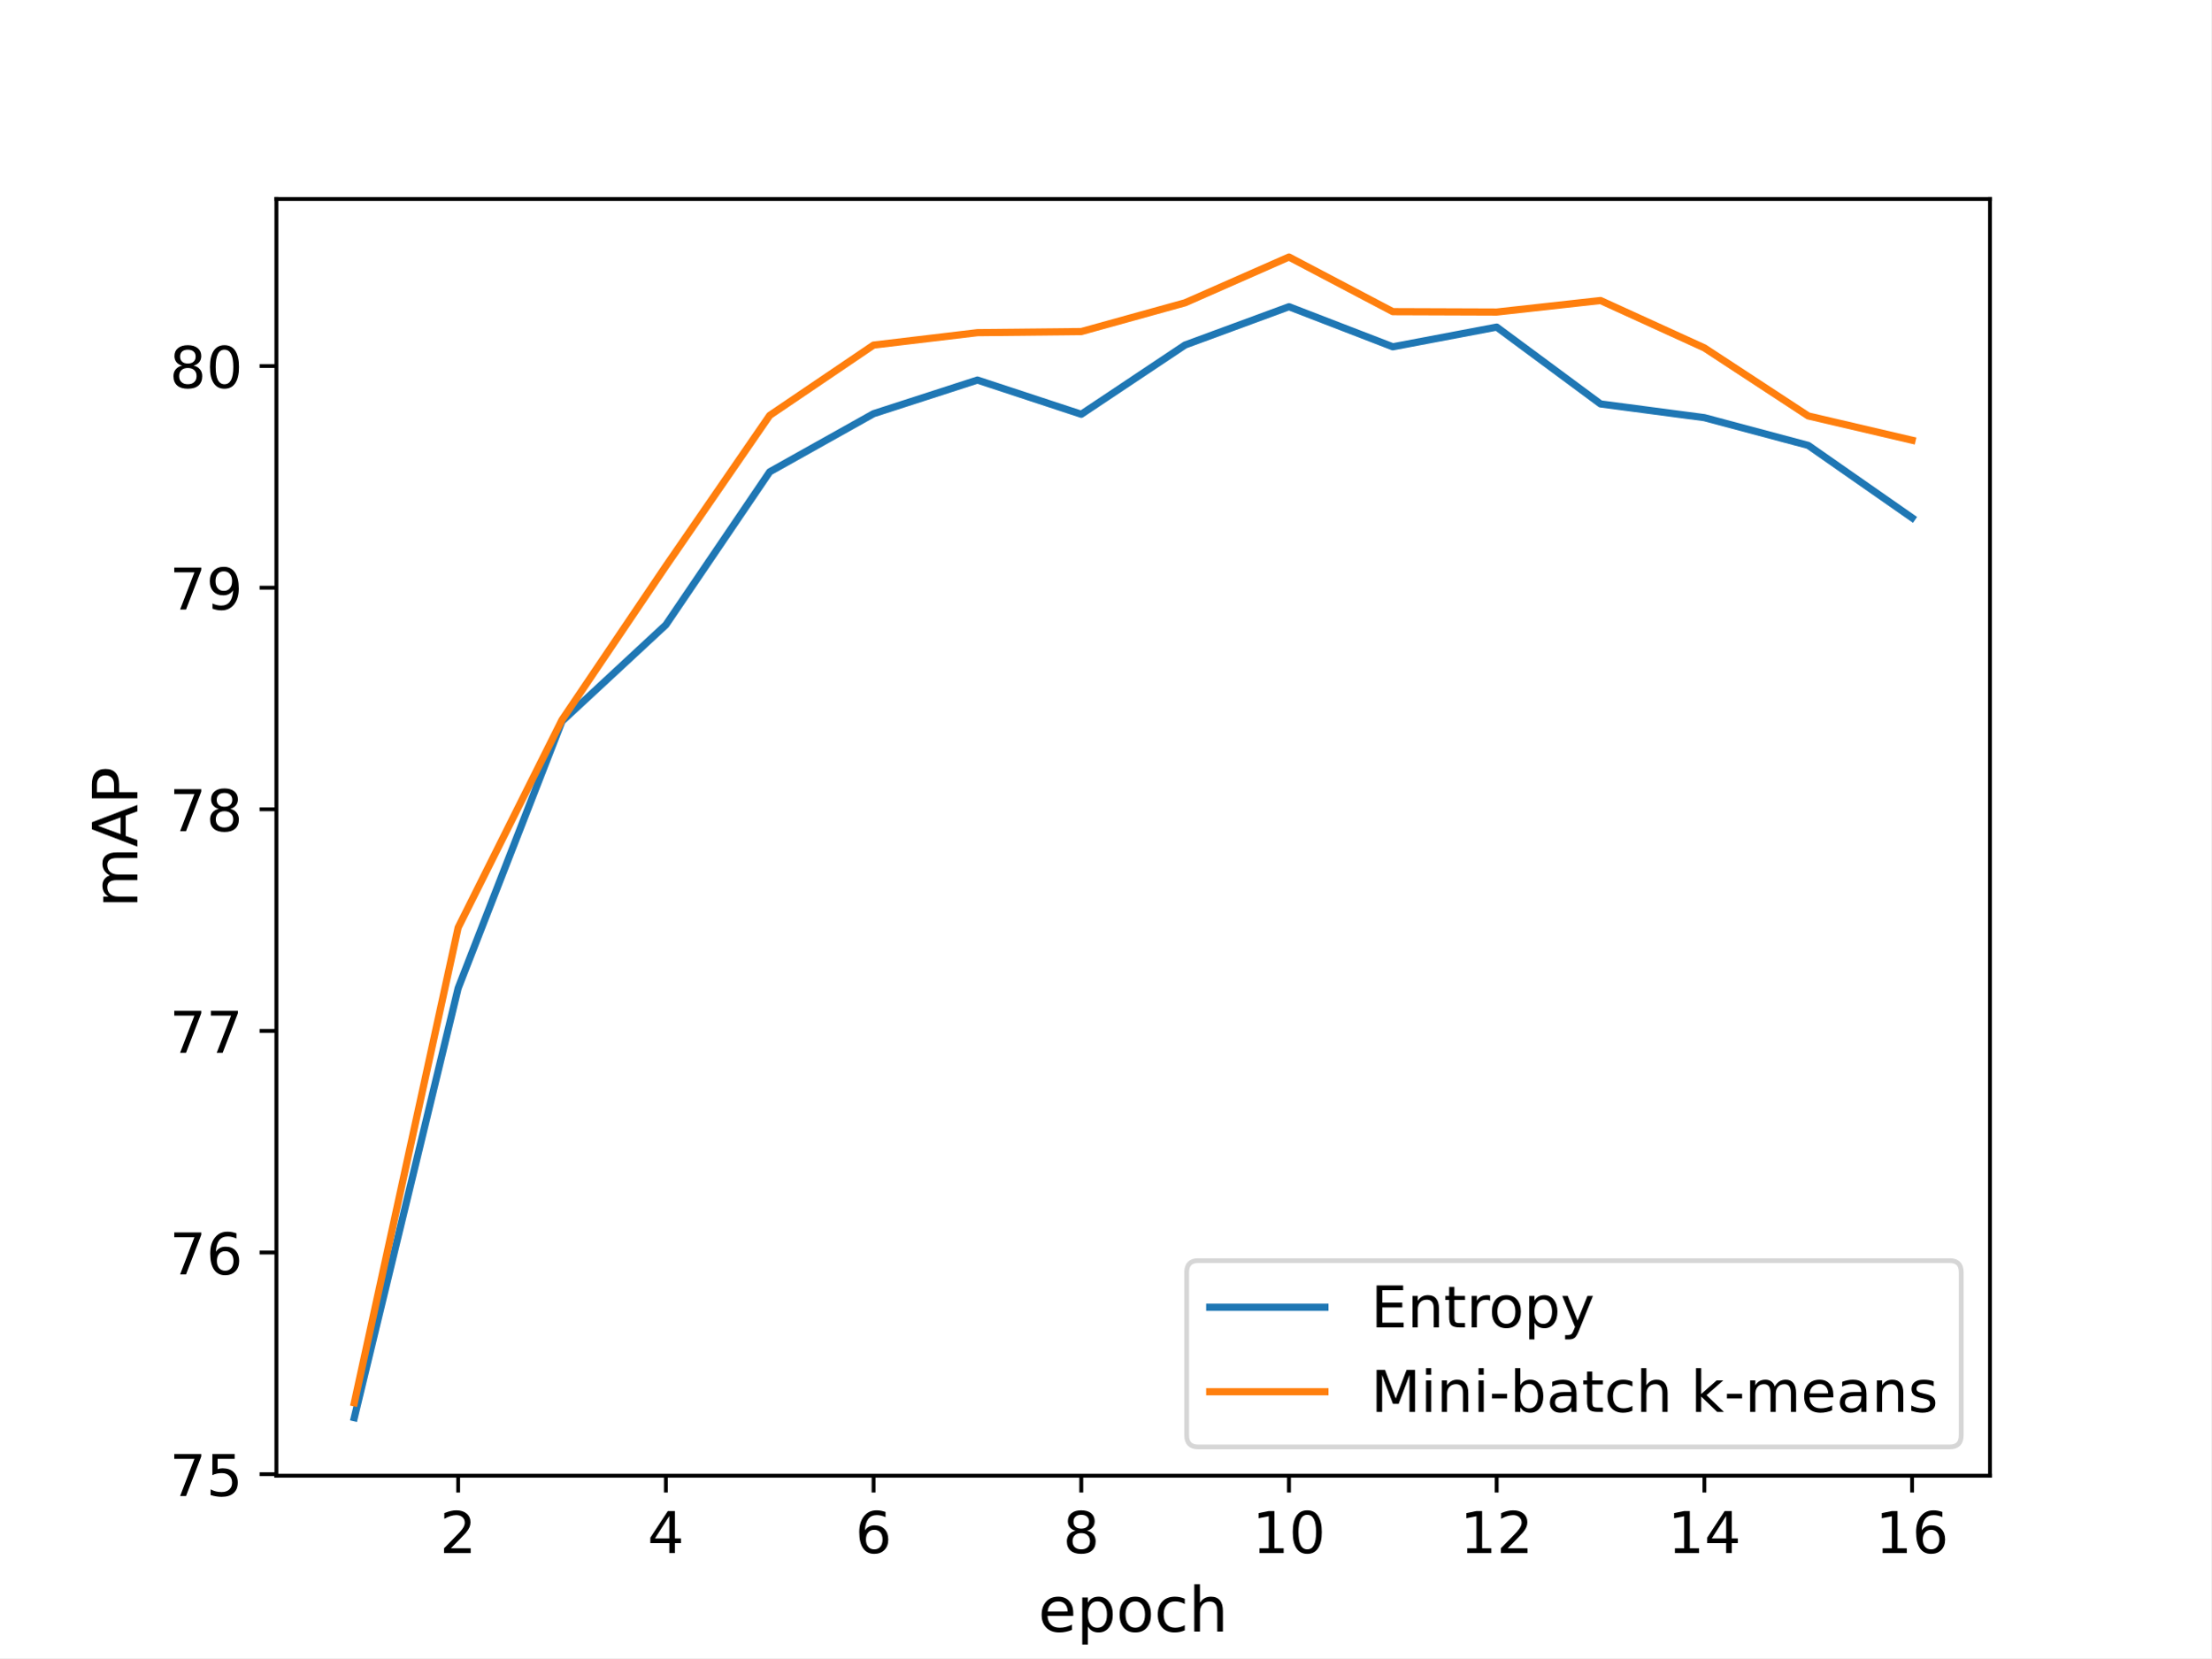
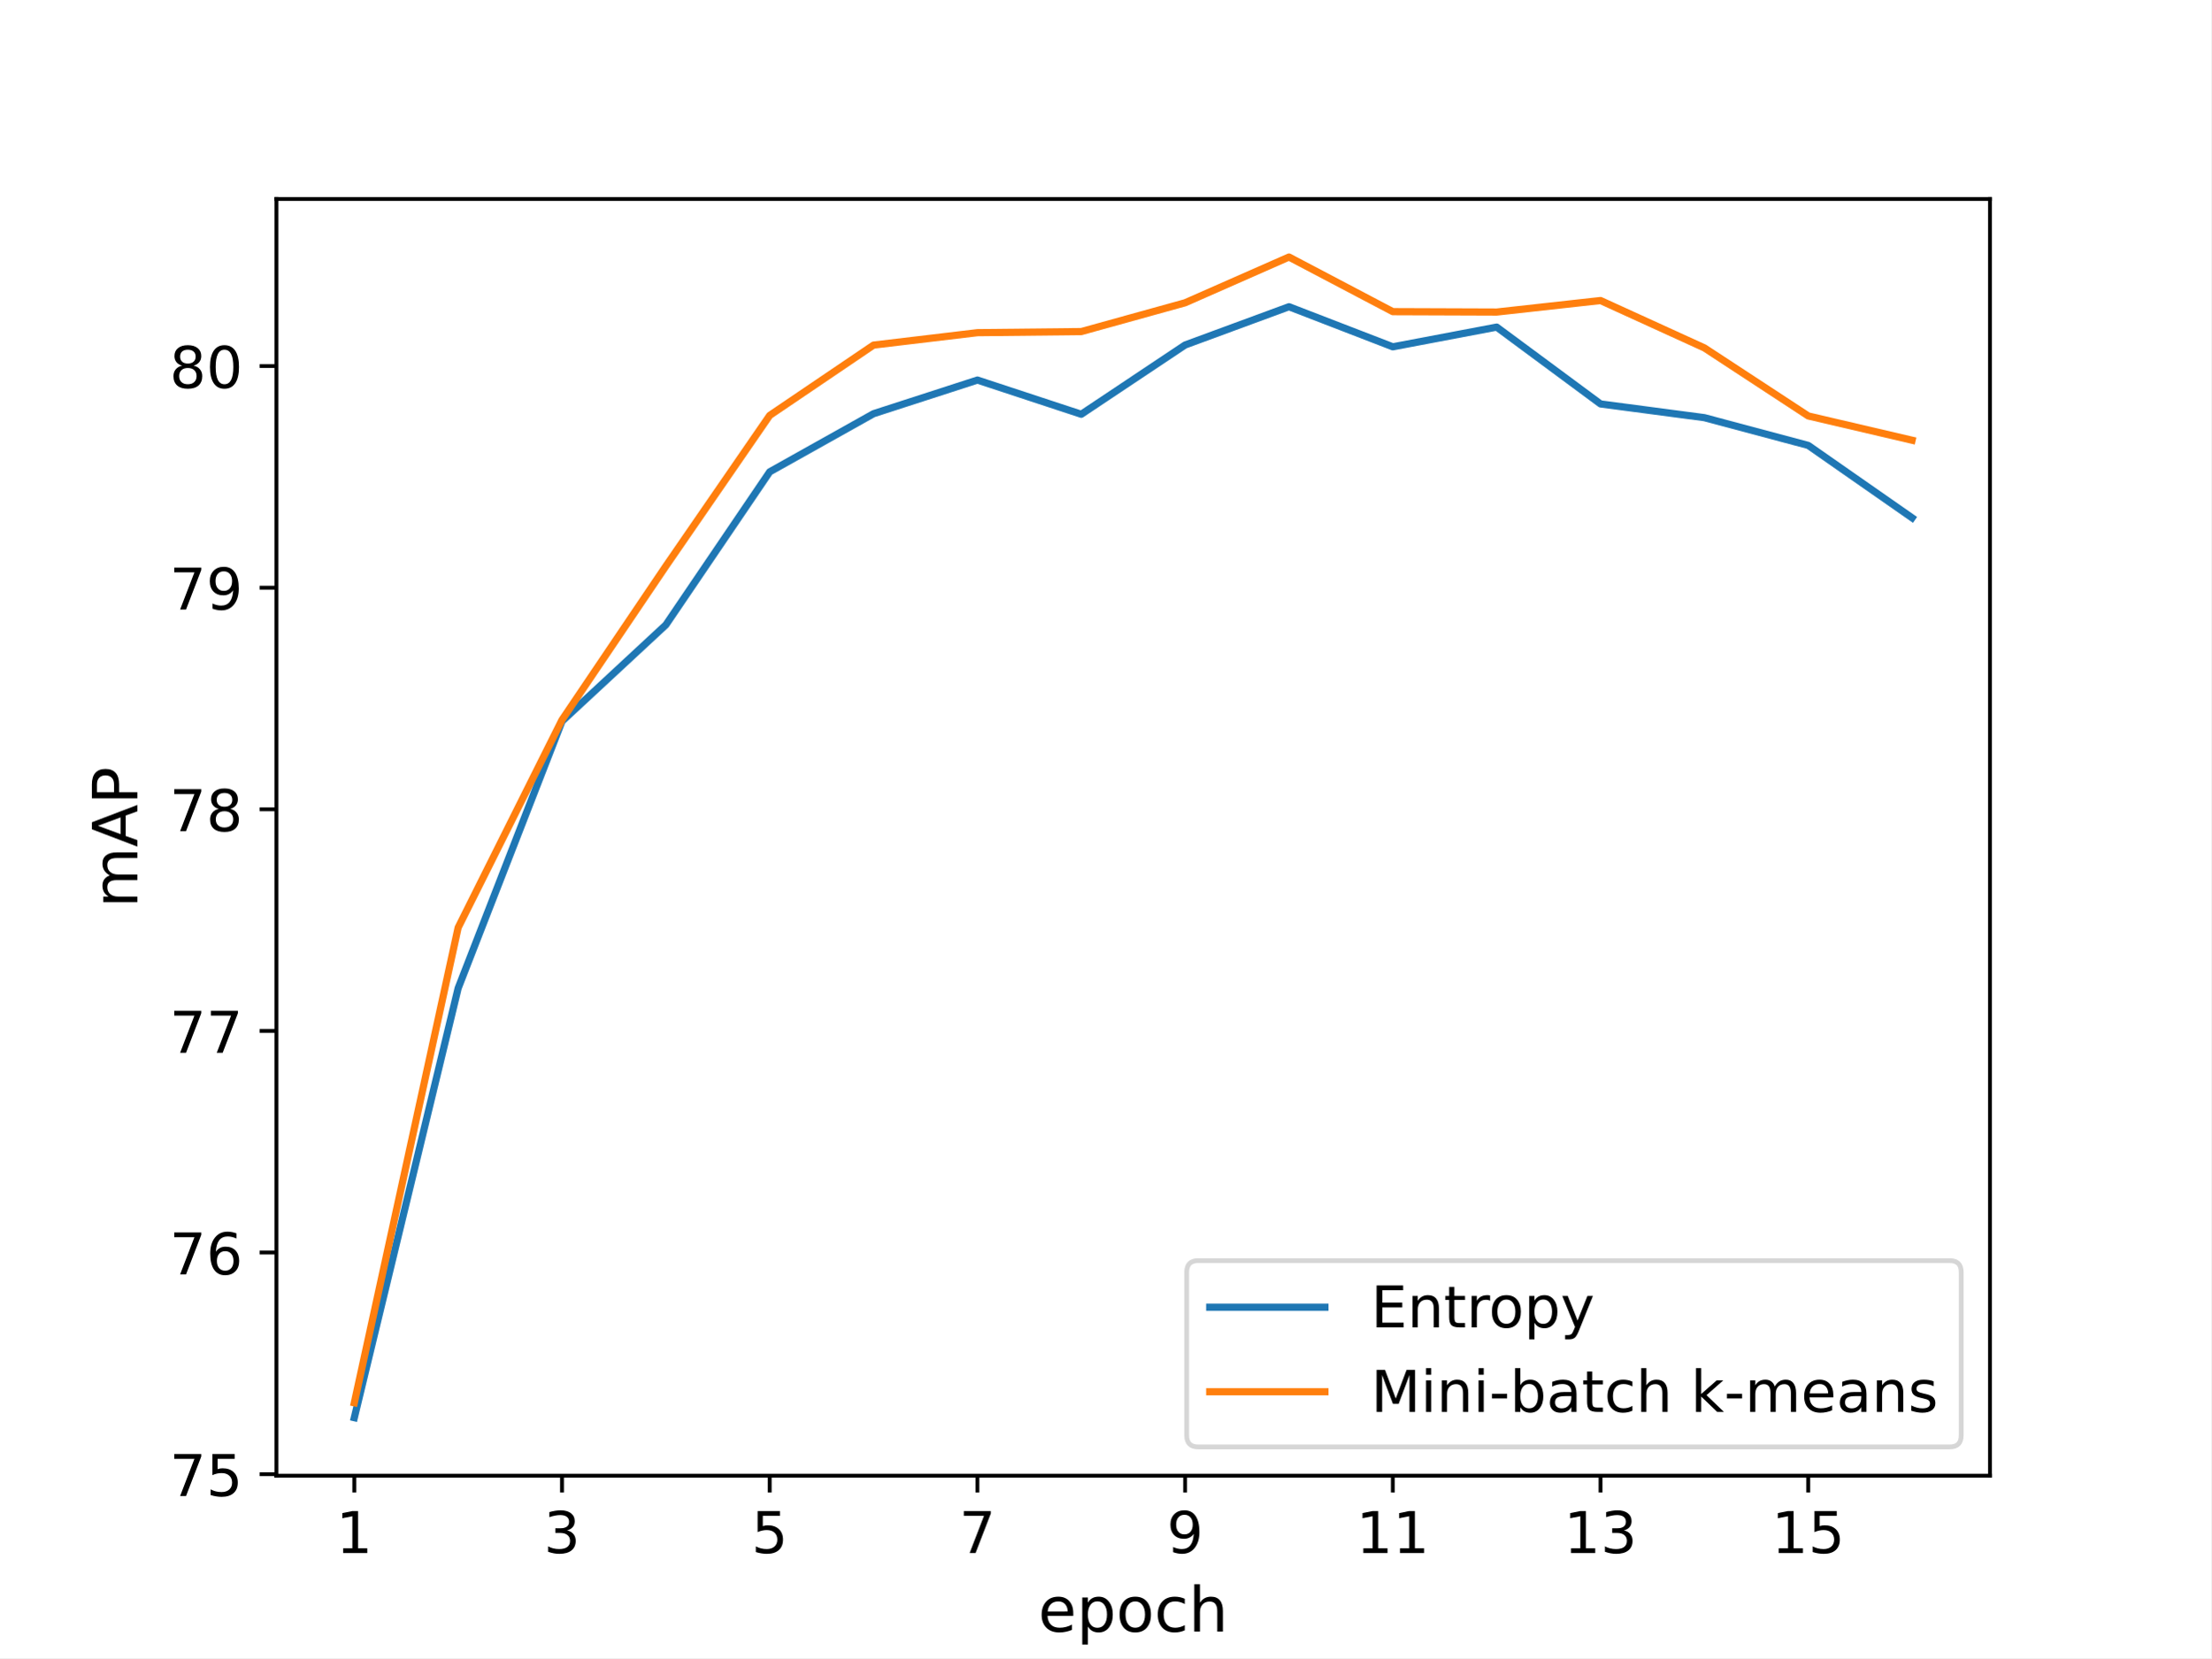
<svg xmlns="http://www.w3.org/2000/svg" xmlns:xlink="http://www.w3.org/1999/xlink" width="460.8pt" height="345.6pt" viewBox="0 0 460.8 345.6" version="1.1">
  <defs>
    <style type="text/css">*{stroke-linejoin: round; stroke-linecap: butt}</style>
  </defs>
  <g id="figure_1">
    <g id="patch_1">
      <path d="M 0 345.6  L 460.8 345.6  L 460.8 0  L 0 0  z " style="fill: #ffffff" />
    </g>
    <g id="axes_1">
      <g id="patch_2">
        <path d="M 57.6 307.584  L 414.72 307.584  L 414.72 41.472  L 57.6 41.472  z " style="fill: #ffffff" />
      </g>
      <g id="matplotlib.axis_1">
        <g id="xtick_1">
          <g id="line2d_1">
            <defs>
-               <path id="m9c2af8d24c" d="M 0 0  L 0 3.5  " style="stroke: #000000; stroke-width: 0.8" />
-             </defs>
-             <g>
-               <use xlink:href="#m9c2af8d24c" x="95.476" y="307.584" style="stroke: #000000; stroke-width: 0.8" />
+               <path id="mae069b64f4" d="M 0 0  L 0 3.5  " style="stroke: #000000; stroke-width: 0.8" />
+             </defs>
+             <g>
+               <use xlink:href="#mae069b64f4" x="73.833" y="307.584" style="stroke: #000000; stroke-width: 0.8" />
            </g>
          </g>
          <g id="text_1">
-             <g transform="translate(91.65886 323.7021) scale(0.12 -0.12)">
-               <defs>
-                 <path id="DejaVuSans-32" d="M 1228 531  L 3431 531  L 3431 0  L 469 0  L 469 531  Q 828 903 1448 1529  Q 2069 2156 2228 2338  Q 2531 2678 2651 2914  Q 2772 3150 2772 3378  Q 2772 3750 2511 3984  Q 2250 4219 1831 4219  Q 1534 4219 1204 4116  Q 875 4013 500 3803  L 500 4441  Q 881 4594 1212 4672  Q 1544 4750 1819 4750  Q 2544 4750 2975 4387  Q 3406 4025 3406 3419  Q 3406 3131 3298 2873  Q 3191 2616 2906 2266  Q 2828 2175 2409 1742  Q 1991 1309 1228 531  z " transform="scale(0.015625)" />
-               </defs>
-               <use xlink:href="#DejaVuSans-32" />
+             <g transform="translate(70.01523 323.7021) scale(0.12 -0.12)">
+               <defs>
+                 <path id="DejaVuSans-31" d="M 794 531  L 1825 531  L 1825 4091  L 703 3866  L 703 4441  L 1819 4666  L 2450 4666  L 2450 531  L 3481 531  L 3481 0  L 794 0  L 794 531  z " transform="scale(0.015625)" />
+               </defs>
+               <use xlink:href="#DejaVuSans-31" />
            </g>
          </g>
        </g>
        <g id="xtick_2">
          <g id="line2d_2">
            <g>
-               <use xlink:href="#m9c2af8d24c" x="138.764" y="307.584" style="stroke: #000000; stroke-width: 0.8" />
+               <use xlink:href="#mae069b64f4" x="117.12" y="307.584" style="stroke: #000000; stroke-width: 0.8" />
            </g>
          </g>
          <g id="text_2">
-             <g transform="translate(134.9461 323.7021) scale(0.12 -0.12)">
-               <defs>
-                 <path id="DejaVuSans-34" d="M 2419 4116  L 825 1625  L 2419 1625  L 2419 4116  z M 2253 4666  L 3047 4666  L 3047 1625  L 3713 1625  L 3713 1100  L 3047 1100  L 3047 0  L 2419 0  L 2419 1100  L 313 1100  L 313 1709  L 2253 4666  z " transform="scale(0.015625)" />
-               </defs>
-               <use xlink:href="#DejaVuSans-34" />
+             <g transform="translate(113.3025 323.7021) scale(0.12 -0.12)">
+               <defs>
+                 <path id="DejaVuSans-33" d="M 2597 2516  Q 3050 2419 3304 2112  Q 3559 1806 3559 1356  Q 3559 666 3084 287  Q 2609 -91 1734 -91  Q 1441 -91 1130 -33  Q 819 25 488 141  L 488 750  Q 750 597 1062 519  Q 1375 441 1716 441  Q 2309 441 2620 675  Q 2931 909 2931 1356  Q 2931 1769 2642 2001  Q 2353 2234 1838 2234  L 1294 2234  L 1294 2753  L 1863 2753  Q 2328 2753 2575 2939  Q 2822 3125 2822 3475  Q 2822 3834 2567 4026  Q 2313 4219 1838 4219  Q 1578 4219 1281 4162  Q 984 4106 628 3988  L 628 4550  Q 988 4650 1302 4700  Q 1616 4750 1894 4750  Q 2613 4750 3031 4423  Q 3450 4097 3450 3541  Q 3450 3153 3228 2886  Q 3006 2619 2597 2516  z " transform="scale(0.015625)" />
+               </defs>
+               <use xlink:href="#DejaVuSans-33" />
            </g>
          </g>
        </g>
        <g id="xtick_3">
          <g id="line2d_3">
            <g>
-               <use xlink:href="#m9c2af8d24c" x="182.051" y="307.584" style="stroke: #000000; stroke-width: 0.8" />
+               <use xlink:href="#mae069b64f4" x="160.407" y="307.584" style="stroke: #000000; stroke-width: 0.8" />
            </g>
          </g>
          <g id="text_3">
-             <g transform="translate(178.2334 323.7021) scale(0.12 -0.12)">
-               <defs>
-                 <path id="DejaVuSans-36" d="M 2113 2584  Q 1688 2584 1439 2293  Q 1191 2003 1191 1497  Q 1191 994 1439 701  Q 1688 409 2113 409  Q 2538 409 2786 701  Q 3034 994 3034 1497  Q 3034 2003 2786 2293  Q 2538 2584 2113 2584  z M 3366 4563  L 3366 3988  Q 3128 4100 2886 4159  Q 2644 4219 2406 4219  Q 1781 4219 1451 3797  Q 1122 3375 1075 2522  Q 1259 2794 1537 2939  Q 1816 3084 2150 3084  Q 2853 3084 3261 2657  Q 3669 2231 3669 1497  Q 3669 778 3244 343  Q 2819 -91 2113 -91  Q 1303 -91 875 529  Q 447 1150 447 2328  Q 447 3434 972 4092  Q 1497 4750 2381 4750  Q 2619 4750 2861 4703  Q 3103 4656 3366 4563  z " transform="scale(0.015625)" />
-               </defs>
-               <use xlink:href="#DejaVuSans-36" />
+             <g transform="translate(156.5898 323.7021) scale(0.12 -0.12)">
+               <defs>
+                 <path id="DejaVuSans-35" d="M 691 4666  L 3169 4666  L 3169 4134  L 1269 4134  L 1269 2991  Q 1406 3038 1543 3061  Q 1681 3084 1819 3084  Q 2600 3084 3056 2656  Q 3513 2228 3513 1497  Q 3513 744 3044 326  Q 2575 -91 1722 -91  Q 1428 -91 1123 -41  Q 819 9 494 109  L 494 744  Q 775 591 1075 516  Q 1375 441 1709 441  Q 2250 441 2565 725  Q 2881 1009 2881 1497  Q 2881 1984 2565 2268  Q 2250 2553 1709 2553  Q 1456 2553 1204 2497  Q 953 2441 691 2322  L 691 4666  z " transform="scale(0.015625)" />
+               </defs>
+               <use xlink:href="#DejaVuSans-35" />
            </g>
          </g>
        </g>
        <g id="xtick_4">
          <g id="line2d_4">
            <g>
-               <use xlink:href="#m9c2af8d24c" x="225.338" y="307.584" style="stroke: #000000; stroke-width: 0.8" />
+               <use xlink:href="#mae069b64f4" x="203.695" y="307.584" style="stroke: #000000; stroke-width: 0.8" />
            </g>
          </g>
          <g id="text_4">
-             <g transform="translate(221.5207 323.7021) scale(0.12 -0.12)">
-               <defs>
-                 <path id="DejaVuSans-38" d="M 2034 2216  Q 1584 2216 1326 1975  Q 1069 1734 1069 1313  Q 1069 891 1326 650  Q 1584 409 2034 409  Q 2484 409 2743 651  Q 3003 894 3003 1313  Q 3003 1734 2745 1975  Q 2488 2216 2034 2216  z M 1403 2484  Q 997 2584 770 2862  Q 544 3141 544 3541  Q 544 4100 942 4425  Q 1341 4750 2034 4750  Q 2731 4750 3128 4425  Q 3525 4100 3525 3541  Q 3525 3141 3298 2862  Q 3072 2584 2669 2484  Q 3125 2378 3379 2068  Q 3634 1759 3634 1313  Q 3634 634 3220 271  Q 2806 -91 2034 -91  Q 1263 -91 848 271  Q 434 634 434 1313  Q 434 1759 690 2068  Q 947 2378 1403 2484  z M 1172 3481  Q 1172 3119 1398 2916  Q 1625 2713 2034 2713  Q 2441 2713 2670 2916  Q 2900 3119 2900 3481  Q 2900 3844 2670 4047  Q 2441 4250 2034 4250  Q 1625 4250 1398 4047  Q 1172 3844 1172 3481  z " transform="scale(0.015625)" />
-               </defs>
-               <use xlink:href="#DejaVuSans-38" />
+             <g transform="translate(199.877 323.7021) scale(0.12 -0.12)">
+               <defs>
+                 <path id="DejaVuSans-37" d="M 525 4666  L 3525 4666  L 3525 4397  L 1831 0  L 1172 0  L 2766 4134  L 525 4134  L 525 4666  z " transform="scale(0.015625)" />
+               </defs>
+               <use xlink:href="#DejaVuSans-37" />
            </g>
          </g>
        </g>
        <g id="xtick_5">
          <g id="line2d_5">
            <g>
-               <use xlink:href="#m9c2af8d24c" x="268.625" y="307.584" style="stroke: #000000; stroke-width: 0.8" />
+               <use xlink:href="#mae069b64f4" x="246.982" y="307.584" style="stroke: #000000; stroke-width: 0.8" />
            </g>
          </g>
          <g id="text_5">
-             <g transform="translate(260.9905 323.7021) scale(0.12 -0.12)">
-               <defs>
-                 <path id="DejaVuSans-31" d="M 794 531  L 1825 531  L 1825 4091  L 703 3866  L 703 4441  L 1819 4666  L 2450 4666  L 2450 531  L 3481 531  L 3481 0  L 794 0  L 794 531  z " transform="scale(0.015625)" />
-                 <path id="DejaVuSans-30" d="M 2034 4250  Q 1547 4250 1301 3770  Q 1056 3291 1056 2328  Q 1056 1369 1301 889  Q 1547 409 2034 409  Q 2525 409 2770 889  Q 3016 1369 3016 2328  Q 3016 3291 2770 3770  Q 2525 4250 2034 4250  z M 2034 4750  Q 2819 4750 3233 4129  Q 3647 3509 3647 2328  Q 3647 1150 3233 529  Q 2819 -91 2034 -91  Q 1250 -91 836 529  Q 422 1150 422 2328  Q 422 3509 836 4129  Q 1250 4750 2034 4750  z " transform="scale(0.015625)" />
-               </defs>
-               <use xlink:href="#DejaVuSans-31" />
-               <use xlink:href="#DejaVuSans-30" x="63.623" />
+             <g transform="translate(243.1643 323.7021) scale(0.12 -0.12)">
+               <defs>
+                 <path id="DejaVuSans-39" d="M 703 97  L 703 672  Q 941 559 1184 500  Q 1428 441 1663 441  Q 2288 441 2617 861  Q 2947 1281 2994 2138  Q 2813 1869 2534 1725  Q 2256 1581 1919 1581  Q 1219 1581 811 2004  Q 403 2428 403 3163  Q 403 3881 828 4315  Q 1253 4750 1959 4750  Q 2769 4750 3195 4129  Q 3622 3509 3622 2328  Q 3622 1225 3098 567  Q 2575 -91 1691 -91  Q 1453 -91 1209 -44  Q 966 3 703 97  z M 1959 2075  Q 2384 2075 2632 2365  Q 2881 2656 2881 3163  Q 2881 3666 2632 3958  Q 2384 4250 1959 4250  Q 1534 4250 1286 3958  Q 1038 3666 1038 3163  Q 1038 2656 1286 2365  Q 1534 2075 1959 2075  z " transform="scale(0.015625)" />
+               </defs>
+               <use xlink:href="#DejaVuSans-39" />
            </g>
          </g>
        </g>
        <g id="xtick_6">
          <g id="line2d_6">
            <g>
-               <use xlink:href="#m9c2af8d24c" x="311.913" y="307.584" style="stroke: #000000; stroke-width: 0.8" />
+               <use xlink:href="#mae069b64f4" x="290.269" y="307.584" style="stroke: #000000; stroke-width: 0.8" />
            </g>
          </g>
          <g id="text_6">
-             <g transform="translate(304.2777 323.7021) scale(0.12 -0.12)">
+             <g transform="translate(282.6341 323.7021) scale(0.12 -0.12)">
              <use xlink:href="#DejaVuSans-31" />
-               <use xlink:href="#DejaVuSans-32" x="63.623" />
+               <use xlink:href="#DejaVuSans-31" x="63.623" />
            </g>
          </g>
        </g>
        <g id="xtick_7">
          <g id="line2d_7">
            <g>
-               <use xlink:href="#m9c2af8d24c" x="355.2" y="307.584" style="stroke: #000000; stroke-width: 0.8" />
+               <use xlink:href="#mae069b64f4" x="333.556" y="307.584" style="stroke: #000000; stroke-width: 0.8" />
            </g>
          </g>
          <g id="text_7">
-             <g transform="translate(347.565 323.7021) scale(0.12 -0.12)">
+             <g transform="translate(325.9214 323.7021) scale(0.12 -0.12)">
              <use xlink:href="#DejaVuSans-31" />
-               <use xlink:href="#DejaVuSans-34" x="63.623" />
+               <use xlink:href="#DejaVuSans-33" x="63.623" />
            </g>
          </g>
        </g>
        <g id="xtick_8">
          <g id="line2d_8">
            <g>
-               <use xlink:href="#m9c2af8d24c" x="398.487" y="307.584" style="stroke: #000000; stroke-width: 0.8" />
+               <use xlink:href="#mae069b64f4" x="376.844" y="307.584" style="stroke: #000000; stroke-width: 0.8" />
            </g>
          </g>
          <g id="text_8">
-             <g transform="translate(390.8523 323.7021) scale(0.12 -0.12)">
+             <g transform="translate(369.2086 323.7021) scale(0.12 -0.12)">
              <use xlink:href="#DejaVuSans-31" />
-               <use xlink:href="#DejaVuSans-36" x="63.623" />
+               <use xlink:href="#DejaVuSans-35" x="63.623" />
            </g>
          </g>
        </g>
        <g id="text_9">
          <g transform="translate(216.3634 340.0757) scale(0.13 -0.13)">
            <defs>
              <path id="DejaVuSans-65" d="M 3597 1894  L 3597 1613  L 953 1613  Q 991 1019 1311 708  Q 1631 397 2203 397  Q 2534 397 2845 478  Q 3156 559 3463 722  L 3463 178  Q 3153 47 2828 -22  Q 2503 -91 2169 -91  Q 1331 -91 842 396  Q 353 884 353 1716  Q 353 2575 817 3079  Q 1281 3584 2069 3584  Q 2775 3584 3186 3129  Q 3597 2675 3597 1894  z M 3022 2063  Q 3016 2534 2758 2815  Q 2500 3097 2075 3097  Q 1594 3097 1305 2825  Q 1016 2553 972 2059  L 3022 2063  z " transform="scale(0.015625)" />
              <path id="DejaVuSans-70" d="M 1159 525  L 1159 -1331  L 581 -1331  L 581 3500  L 1159 3500  L 1159 2969  Q 1341 3281 1617 3432  Q 1894 3584 2278 3584  Q 2916 3584 3314 3078  Q 3713 2572 3713 1747  Q 3713 922 3314 415  Q 2916 -91 2278 -91  Q 1894 -91 1617 61  Q 1341 213 1159 525  z M 3116 1747  Q 3116 2381 2855 2742  Q 2594 3103 2138 3103  Q 1681 3103 1420 2742  Q 1159 2381 1159 1747  Q 1159 1113 1420 752  Q 1681 391 2138 391  Q 2594 391 2855 752  Q 3116 1113 3116 1747  z " transform="scale(0.015625)" />
              <path id="DejaVuSans-6f" d="M 1959 3097  Q 1497 3097 1228 2736  Q 959 2375 959 1747  Q 959 1119 1226 758  Q 1494 397 1959 397  Q 2419 397 2687 759  Q 2956 1122 2956 1747  Q 2956 2369 2687 2733  Q 2419 3097 1959 3097  z M 1959 3584  Q 2709 3584 3137 3096  Q 3566 2609 3566 1747  Q 3566 888 3137 398  Q 2709 -91 1959 -91  Q 1206 -91 779 398  Q 353 888 353 1747  Q 353 2609 779 3096  Q 1206 3584 1959 3584  z " transform="scale(0.015625)" />
              <path id="DejaVuSans-63" d="M 3122 3366  L 3122 2828  Q 2878 2963 2633 3030  Q 2388 3097 2138 3097  Q 1578 3097 1268 2742  Q 959 2388 959 1747  Q 959 1106 1268 751  Q 1578 397 2138 397  Q 2388 397 2633 464  Q 2878 531 3122 666  L 3122 134  Q 2881 22 2623 -34  Q 2366 -91 2075 -91  Q 1284 -91 818 406  Q 353 903 353 1747  Q 353 2603 823 3093  Q 1294 3584 2113 3584  Q 2378 3584 2631 3529  Q 2884 3475 3122 3366  z " transform="scale(0.015625)" />
              <path id="DejaVuSans-68" d="M 3513 2113  L 3513 0  L 2938 0  L 2938 2094  Q 2938 2591 2744 2837  Q 2550 3084 2163 3084  Q 1697 3084 1428 2787  Q 1159 2491 1159 1978  L 1159 0  L 581 0  L 581 4863  L 1159 4863  L 1159 2956  Q 1366 3272 1645 3428  Q 1925 3584 2291 3584  Q 2894 3584 3203 3211  Q 3513 2838 3513 2113  z " transform="scale(0.015625)" />
            </defs>
            <use xlink:href="#DejaVuSans-65" />
            <use xlink:href="#DejaVuSans-70" x="61.523" />
            <use xlink:href="#DejaVuSans-6f" x="125" />
            <use xlink:href="#DejaVuSans-63" x="186.182" />
            <use xlink:href="#DejaVuSans-68" x="241.162" />
          </g>
        </g>
      </g>
      <g id="matplotlib.axis_2">
        <g id="ytick_1">
          <g id="line2d_9">
            <defs>
-               <path id="md5198b3eec" d="M 0 0  L -3.5 0  " style="stroke: #000000; stroke-width: 0.8" />
-             </defs>
-             <g>
-               <use xlink:href="#md5198b3eec" x="57.6" y="307.264" style="stroke: #000000; stroke-width: 0.8" />
+               <path id="md82b0a93c3" d="M 0 0  L -3.5 0  " style="stroke: #000000; stroke-width: 0.8" />
+             </defs>
+             <g>
+               <use xlink:href="#md82b0a93c3" x="57.6" y="307.264" style="stroke: #000000; stroke-width: 0.8" />
            </g>
          </g>
          <g id="text_10">
            <g transform="translate(35.33 311.8229) scale(0.12 -0.12)">
-               <defs>
-                 <path id="DejaVuSans-37" d="M 525 4666  L 3525 4666  L 3525 4397  L 1831 0  L 1172 0  L 2766 4134  L 525 4134  L 525 4666  z " transform="scale(0.015625)" />
-                 <path id="DejaVuSans-35" d="M 691 4666  L 3169 4666  L 3169 4134  L 1269 4134  L 1269 2991  Q 1406 3038 1543 3061  Q 1681 3084 1819 3084  Q 2600 3084 3056 2656  Q 3513 2228 3513 1497  Q 3513 744 3044 326  Q 2575 -91 1722 -91  Q 1428 -91 1123 -41  Q 819 9 494 109  L 494 744  Q 775 591 1075 516  Q 1375 441 1709 441  Q 2250 441 2565 725  Q 2881 1009 2881 1497  Q 2881 1984 2565 2268  Q 2250 2553 1709 2553  Q 1456 2553 1204 2497  Q 953 2441 691 2322  L 691 4666  z " transform="scale(0.015625)" />
-               </defs>
              <use xlink:href="#DejaVuSans-37" />
              <use xlink:href="#DejaVuSans-35" x="63.623" />
            </g>
          </g>
        </g>
        <g id="ytick_2">
          <g id="line2d_10">
            <g>
-               <use xlink:href="#md5198b3eec" x="57.6" y="261.07" style="stroke: #000000; stroke-width: 0.8" />
+               <use xlink:href="#md82b0a93c3" x="57.6" y="261.07" style="stroke: #000000; stroke-width: 0.8" />
            </g>
          </g>
          <g id="text_11">
            <g transform="translate(35.33 265.6288) scale(0.12 -0.12)">
+               <defs>
+                 <path id="DejaVuSans-36" d="M 2113 2584  Q 1688 2584 1439 2293  Q 1191 2003 1191 1497  Q 1191 994 1439 701  Q 1688 409 2113 409  Q 2538 409 2786 701  Q 3034 994 3034 1497  Q 3034 2003 2786 2293  Q 2538 2584 2113 2584  z M 3366 4563  L 3366 3988  Q 3128 4100 2886 4159  Q 2644 4219 2406 4219  Q 1781 4219 1451 3797  Q 1122 3375 1075 2522  Q 1259 2794 1537 2939  Q 1816 3084 2150 3084  Q 2853 3084 3261 2657  Q 3669 2231 3669 1497  Q 3669 778 3244 343  Q 2819 -91 2113 -91  Q 1303 -91 875 529  Q 447 1150 447 2328  Q 447 3434 972 4092  Q 1497 4750 2381 4750  Q 2619 4750 2861 4703  Q 3103 4656 3366 4563  z " transform="scale(0.015625)" />
+               </defs>
              <use xlink:href="#DejaVuSans-37" />
              <use xlink:href="#DejaVuSans-36" x="63.623" />
            </g>
          </g>
        </g>
        <g id="ytick_3">
          <g id="line2d_11">
            <g>
-               <use xlink:href="#md5198b3eec" x="57.6" y="214.876" style="stroke: #000000; stroke-width: 0.8" />
+               <use xlink:href="#md82b0a93c3" x="57.6" y="214.876" style="stroke: #000000; stroke-width: 0.8" />
            </g>
          </g>
          <g id="text_12">
            <g transform="translate(35.33 219.4348) scale(0.12 -0.12)">
              <use xlink:href="#DejaVuSans-37" />
              <use xlink:href="#DejaVuSans-37" x="63.623" />
            </g>
          </g>
        </g>
        <g id="ytick_4">
          <g id="line2d_12">
            <g>
-               <use xlink:href="#md5198b3eec" x="57.6" y="168.682" style="stroke: #000000; stroke-width: 0.8" />
+               <use xlink:href="#md82b0a93c3" x="57.6" y="168.682" style="stroke: #000000; stroke-width: 0.8" />
            </g>
          </g>
          <g id="text_13">
            <g transform="translate(35.33 173.2407) scale(0.12 -0.12)">
+               <defs>
+                 <path id="DejaVuSans-38" d="M 2034 2216  Q 1584 2216 1326 1975  Q 1069 1734 1069 1313  Q 1069 891 1326 650  Q 1584 409 2034 409  Q 2484 409 2743 651  Q 3003 894 3003 1313  Q 3003 1734 2745 1975  Q 2488 2216 2034 2216  z M 1403 2484  Q 997 2584 770 2862  Q 544 3141 544 3541  Q 544 4100 942 4425  Q 1341 4750 2034 4750  Q 2731 4750 3128 4425  Q 3525 4100 3525 3541  Q 3525 3141 3298 2862  Q 3072 2584 2669 2484  Q 3125 2378 3379 2068  Q 3634 1759 3634 1313  Q 3634 634 3220 271  Q 2806 -91 2034 -91  Q 1263 -91 848 271  Q 434 634 434 1313  Q 434 1759 690 2068  Q 947 2378 1403 2484  z M 1172 3481  Q 1172 3119 1398 2916  Q 1625 2713 2034 2713  Q 2441 2713 2670 2916  Q 2900 3119 2900 3481  Q 2900 3844 2670 4047  Q 2441 4250 2034 4250  Q 1625 4250 1398 4047  Q 1172 3844 1172 3481  z " transform="scale(0.015625)" />
+               </defs>
              <use xlink:href="#DejaVuSans-37" />
              <use xlink:href="#DejaVuSans-38" x="63.623" />
            </g>
          </g>
        </g>
        <g id="ytick_5">
          <g id="line2d_13">
            <g>
-               <use xlink:href="#md5198b3eec" x="57.6" y="122.488" style="stroke: #000000; stroke-width: 0.8" />
+               <use xlink:href="#md82b0a93c3" x="57.6" y="122.488" style="stroke: #000000; stroke-width: 0.8" />
            </g>
          </g>
          <g id="text_14">
            <g transform="translate(35.33 127.0467) scale(0.12 -0.12)">
-               <defs>
-                 <path id="DejaVuSans-39" d="M 703 97  L 703 672  Q 941 559 1184 500  Q 1428 441 1663 441  Q 2288 441 2617 861  Q 2947 1281 2994 2138  Q 2813 1869 2534 1725  Q 2256 1581 1919 1581  Q 1219 1581 811 2004  Q 403 2428 403 3163  Q 403 3881 828 4315  Q 1253 4750 1959 4750  Q 2769 4750 3195 4129  Q 3622 3509 3622 2328  Q 3622 1225 3098 567  Q 2575 -91 1691 -91  Q 1453 -91 1209 -44  Q 966 3 703 97  z M 1959 2075  Q 2384 2075 2632 2365  Q 2881 2656 2881 3163  Q 2881 3666 2632 3958  Q 2384 4250 1959 4250  Q 1534 4250 1286 3958  Q 1038 3666 1038 3163  Q 1038 2656 1286 2365  Q 1534 2075 1959 2075  z " transform="scale(0.015625)" />
-               </defs>
              <use xlink:href="#DejaVuSans-37" />
              <use xlink:href="#DejaVuSans-39" x="63.623" />
            </g>
          </g>
        </g>
        <g id="ytick_6">
          <g id="line2d_14">
            <g>
-               <use xlink:href="#md5198b3eec" x="57.6" y="76.294" style="stroke: #000000; stroke-width: 0.8" />
+               <use xlink:href="#md82b0a93c3" x="57.6" y="76.294" style="stroke: #000000; stroke-width: 0.8" />
            </g>
          </g>
          <g id="text_15">
            <g transform="translate(35.33 80.85263) scale(0.12 -0.12)">
+               <defs>
+                 <path id="DejaVuSans-30" d="M 2034 4250  Q 1547 4250 1301 3770  Q 1056 3291 1056 2328  Q 1056 1369 1301 889  Q 1547 409 2034 409  Q 2525 409 2770 889  Q 3016 1369 3016 2328  Q 3016 3291 2770 3770  Q 2525 4250 2034 4250  z M 2034 4750  Q 2819 4750 3233 4129  Q 3647 3509 3647 2328  Q 3647 1150 3233 529  Q 2819 -91 2034 -91  Q 1250 -91 836 529  Q 422 1150 422 2328  Q 422 3509 836 4129  Q 1250 4750 2034 4750  z " transform="scale(0.015625)" />
+               </defs>
              <use xlink:href="#DejaVuSans-38" />
              <use xlink:href="#DejaVuSans-30" x="63.623" />
            </g>
          </g>
        </g>
        <g id="text_16">
          <g transform="translate(28.62641 189.2251) rotate(-90) scale(0.13 -0.13)">
            <defs>
              <path id="DejaVuSans-6d" d="M 3328 2828  Q 3544 3216 3844 3400  Q 4144 3584 4550 3584  Q 5097 3584 5394 3201  Q 5691 2819 5691 2113  L 5691 0  L 5113 0  L 5113 2094  Q 5113 2597 4934 2840  Q 4756 3084 4391 3084  Q 3944 3084 3684 2787  Q 3425 2491 3425 1978  L 3425 0  L 2847 0  L 2847 2094  Q 2847 2600 2669 2842  Q 2491 3084 2119 3084  Q 1678 3084 1418 2786  Q 1159 2488 1159 1978  L 1159 0  L 581 0  L 581 3500  L 1159 3500  L 1159 2956  Q 1356 3278 1631 3431  Q 1906 3584 2284 3584  Q 2666 3584 2933 3390  Q 3200 3197 3328 2828  z " transform="scale(0.015625)" />
              <path id="DejaVuSans-41" d="M 2188 4044  L 1331 1722  L 3047 1722  L 2188 4044  z M 1831 4666  L 2547 4666  L 4325 0  L 3669 0  L 3244 1197  L 1141 1197  L 716 0  L 50 0  L 1831 4666  z " transform="scale(0.015625)" />
              <path id="DejaVuSans-50" d="M 1259 4147  L 1259 2394  L 2053 2394  Q 2494 2394 2734 2622  Q 2975 2850 2975 3272  Q 2975 3691 2734 3919  Q 2494 4147 2053 4147  L 1259 4147  z M 628 4666  L 2053 4666  Q 2838 4666 3239 4311  Q 3641 3956 3641 3272  Q 3641 2581 3239 2228  Q 2838 1875 2053 1875  L 1259 1875  L 1259 0  L 628 0  L 628 4666  z " transform="scale(0.015625)" />
            </defs>
            <use xlink:href="#DejaVuSans-6d" />
            <use xlink:href="#DejaVuSans-41" x="97.412" />
            <use xlink:href="#DejaVuSans-50" x="165.82" />
          </g>
        </g>
      </g>
      <g id="line2d_15">
-         <path d="M 73.833 295.488  L 95.476 205.97  L 117.12 150.329  L 138.764 130.241  L 160.407 98.342  L 182.051 86.223  L 203.695 79.211  L 225.338 86.34  L 246.982 71.902  L 268.625 63.925  L 290.269 72.281  L 311.913 68.172  L 333.556 84.188  L 355.2 87.052  L 376.844 92.834  L 398.487 107.931  " clip-path="url(#pf27da037f2)" style="fill: none; stroke: #1f77b4; stroke-width: 1.5; stroke-linecap: square" />
+         <path d="M 73.833 295.488  L 95.476 205.97  L 117.12 150.329  L 138.764 130.241  L 160.407 98.342  L 182.051 86.223  L 203.695 79.211  L 225.338 86.34  L 246.982 71.902  L 268.625 63.925  L 290.269 72.281  L 311.913 68.172  L 333.556 84.188  L 355.2 87.052  L 376.844 92.834  L 398.487 107.931  " clip-path="url(#pe629744750)" style="fill: none; stroke: #1f77b4; stroke-width: 1.5; stroke-linecap: square" />
      </g>
      <g id="line2d_16">
-         <path d="M 73.833 292.385  L 95.476 193.337  L 117.12 150.045  L 138.764 117.998  L 160.407 86.581  L 182.051 71.923  L 203.695 69.336  L 225.338 69.106  L 246.982 63.103  L 268.625 53.568  L 290.269 64.957  L 311.913 65.037  L 333.556 62.634  L 355.2 72.51  L 376.844 86.692  L 398.487 91.753  " clip-path="url(#pf27da037f2)" style="fill: none; stroke: #ff7f0e; stroke-width: 1.5; stroke-linecap: square" />
+         <path d="M 73.833 292.385  L 95.476 193.337  L 117.12 150.045  L 138.764 117.998  L 160.407 86.581  L 182.051 71.923  L 203.695 69.336  L 225.338 69.106  L 246.982 63.103  L 268.625 53.568  L 290.269 64.957  L 311.913 65.037  L 333.556 62.634  L 355.2 72.51  L 376.844 86.692  L 398.487 91.753  " clip-path="url(#pe629744750)" style="fill: none; stroke: #ff7f0e; stroke-width: 1.5; stroke-linecap: square" />
      </g>
      <g id="patch_3">
        <path d="M 57.6 307.584  L 57.6 41.472  " style="fill: none; stroke: #000000; stroke-width: 0.8; stroke-linejoin: miter; stroke-linecap: square" />
      </g>
      <g id="patch_4">
        <path d="M 414.72 307.584  L 414.72 41.472  " style="fill: none; stroke: #000000; stroke-width: 0.8; stroke-linejoin: miter; stroke-linecap: square" />
      </g>
      <g id="patch_5">
        <path d="M 57.6 307.584  L 414.72 307.584  " style="fill: none; stroke: #000000; stroke-width: 0.8; stroke-linejoin: miter; stroke-linecap: square" />
      </g>
      <g id="patch_6">
        <path d="M 57.6 41.472  L 414.72 41.472  " style="fill: none; stroke: #000000; stroke-width: 0.8; stroke-linejoin: miter; stroke-linecap: square" />
      </g>
      <g id="legend_1">
        <g id="patch_7">
          <path d="M 249.711 301.584  L 406.32 301.584  Q 408.72 301.584 408.72 299.184  L 408.72 265.156  Q 408.72 262.757 406.32 262.757  L 249.711 262.757  Q 247.311 262.757 247.311 265.156  L 247.311 299.184  Q 247.311 301.584 249.711 301.584  z " style="fill: #ffffff; opacity: 0.8; stroke: #cccccc; stroke-linejoin: miter" />
        </g>
        <g id="line2d_17">
          <path d="M 252.111 272.475  L 264.111 272.475  L 276.111 272.475  " style="fill: none; stroke: #1f77b4; stroke-width: 1.5; stroke-linecap: square" />
        </g>
        <g id="text_17">
          <g transform="translate(285.7106 276.6746) scale(0.12 -0.12)">
            <defs>
              <path id="DejaVuSans-45" d="M 628 4666  L 3578 4666  L 3578 4134  L 1259 4134  L 1259 2753  L 3481 2753  L 3481 2222  L 1259 2222  L 1259 531  L 3634 531  L 3634 0  L 628 0  L 628 4666  z " transform="scale(0.015625)" />
              <path id="DejaVuSans-6e" d="M 3513 2113  L 3513 0  L 2938 0  L 2938 2094  Q 2938 2591 2744 2837  Q 2550 3084 2163 3084  Q 1697 3084 1428 2787  Q 1159 2491 1159 1978  L 1159 0  L 581 0  L 581 3500  L 1159 3500  L 1159 2956  Q 1366 3272 1645 3428  Q 1925 3584 2291 3584  Q 2894 3584 3203 3211  Q 3513 2838 3513 2113  z " transform="scale(0.015625)" />
              <path id="DejaVuSans-74" d="M 1172 4494  L 1172 3500  L 2356 3500  L 2356 3053  L 1172 3053  L 1172 1153  Q 1172 725 1289 603  Q 1406 481 1766 481  L 2356 481  L 2356 0  L 1766 0  Q 1100 0 847 248  Q 594 497 594 1153  L 594 3053  L 172 3053  L 172 3500  L 594 3500  L 594 4494  L 1172 4494  z " transform="scale(0.015625)" />
              <path id="DejaVuSans-72" d="M 2631 2963  Q 2534 3019 2420 3045  Q 2306 3072 2169 3072  Q 1681 3072 1420 2755  Q 1159 2438 1159 1844  L 1159 0  L 581 0  L 581 3500  L 1159 3500  L 1159 2956  Q 1341 3275 1631 3429  Q 1922 3584 2338 3584  Q 2397 3584 2469 3576  Q 2541 3569 2628 3553  L 2631 2963  z " transform="scale(0.015625)" />
              <path id="DejaVuSans-79" d="M 2059 -325  Q 1816 -950 1584 -1140  Q 1353 -1331 966 -1331  L 506 -1331  L 506 -850  L 844 -850  Q 1081 -850 1212 -737  Q 1344 -625 1503 -206  L 1606 56  L 191 3500  L 800 3500  L 1894 763  L 2988 3500  L 3597 3500  L 2059 -325  z " transform="scale(0.015625)" />
            </defs>
            <use xlink:href="#DejaVuSans-45" />
            <use xlink:href="#DejaVuSans-6e" x="63.184" />
            <use xlink:href="#DejaVuSans-74" x="126.562" />
            <use xlink:href="#DejaVuSans-72" x="165.771" />
            <use xlink:href="#DejaVuSans-6f" x="204.635" />
            <use xlink:href="#DejaVuSans-70" x="265.816" />
            <use xlink:href="#DejaVuSans-79" x="329.293" />
          </g>
        </g>
        <g id="line2d_18">
          <path d="M 252.111 290.088  L 264.111 290.088  L 276.111 290.088  " style="fill: none; stroke: #ff7f0e; stroke-width: 1.5; stroke-linecap: square" />
        </g>
        <g id="text_18">
          <g transform="translate(285.7106 294.2884) scale(0.12 -0.12)">
            <defs>
              <path id="DejaVuSans-4d" d="M 628 4666  L 1569 4666  L 2759 1491  L 3956 4666  L 4897 4666  L 4897 0  L 4281 0  L 4281 4097  L 3078 897  L 2444 897  L 1241 4097  L 1241 0  L 628 0  L 628 4666  z " transform="scale(0.015625)" />
              <path id="DejaVuSans-69" d="M 603 3500  L 1178 3500  L 1178 0  L 603 0  L 603 3500  z M 603 4863  L 1178 4863  L 1178 4134  L 603 4134  L 603 4863  z " transform="scale(0.015625)" />
              <path id="DejaVuSans-2d" d="M 313 2009  L 1997 2009  L 1997 1497  L 313 1497  L 313 2009  z " transform="scale(0.015625)" />
              <path id="DejaVuSans-62" d="M 3116 1747  Q 3116 2381 2855 2742  Q 2594 3103 2138 3103  Q 1681 3103 1420 2742  Q 1159 2381 1159 1747  Q 1159 1113 1420 752  Q 1681 391 2138 391  Q 2594 391 2855 752  Q 3116 1113 3116 1747  z M 1159 2969  Q 1341 3281 1617 3432  Q 1894 3584 2278 3584  Q 2916 3584 3314 3078  Q 3713 2572 3713 1747  Q 3713 922 3314 415  Q 2916 -91 2278 -91  Q 1894 -91 1617 61  Q 1341 213 1159 525  L 1159 0  L 581 0  L 581 4863  L 1159 4863  L 1159 2969  z " transform="scale(0.015625)" />
              <path id="DejaVuSans-61" d="M 2194 1759  Q 1497 1759 1228 1600  Q 959 1441 959 1056  Q 959 750 1161 570  Q 1363 391 1709 391  Q 2188 391 2477 730  Q 2766 1069 2766 1631  L 2766 1759  L 2194 1759  z M 3341 1997  L 3341 0  L 2766 0  L 2766 531  Q 2569 213 2275 61  Q 1981 -91 1556 -91  Q 1019 -91 701 211  Q 384 513 384 1019  Q 384 1609 779 1909  Q 1175 2209 1959 2209  L 2766 2209  L 2766 2266  Q 2766 2663 2505 2880  Q 2244 3097 1772 3097  Q 1472 3097 1187 3025  Q 903 2953 641 2809  L 641 3341  Q 956 3463 1253 3523  Q 1550 3584 1831 3584  Q 2591 3584 2966 3190  Q 3341 2797 3341 1997  z " transform="scale(0.015625)" />
              <path id="DejaVuSans-20" transform="scale(0.015625)" />
              <path id="DejaVuSans-6b" d="M 581 4863  L 1159 4863  L 1159 1991  L 2875 3500  L 3609 3500  L 1753 1863  L 3688 0  L 2938 0  L 1159 1709  L 1159 0  L 581 0  L 581 4863  z " transform="scale(0.015625)" />
              <path id="DejaVuSans-73" d="M 2834 3397  L 2834 2853  Q 2591 2978 2328 3040  Q 2066 3103 1784 3103  Q 1356 3103 1142 2972  Q 928 2841 928 2578  Q 928 2378 1081 2264  Q 1234 2150 1697 2047  L 1894 2003  Q 2506 1872 2764 1633  Q 3022 1394 3022 966  Q 3022 478 2636 193  Q 2250 -91 1575 -91  Q 1294 -91 989 -36  Q 684 19 347 128  L 347 722  Q 666 556 975 473  Q 1284 391 1588 391  Q 1994 391 2212 530  Q 2431 669 2431 922  Q 2431 1156 2273 1281  Q 2116 1406 1581 1522  L 1381 1569  Q 847 1681 609 1914  Q 372 2147 372 2553  Q 372 3047 722 3315  Q 1072 3584 1716 3584  Q 2034 3584 2315 3537  Q 2597 3491 2834 3397  z " transform="scale(0.015625)" />
            </defs>
            <use xlink:href="#DejaVuSans-4d" />
            <use xlink:href="#DejaVuSans-69" x="86.279" />
            <use xlink:href="#DejaVuSans-6e" x="114.062" />
            <use xlink:href="#DejaVuSans-69" x="177.441" />
            <use xlink:href="#DejaVuSans-2d" x="205.225" />
            <use xlink:href="#DejaVuSans-62" x="241.309" />
            <use xlink:href="#DejaVuSans-61" x="304.785" />
            <use xlink:href="#DejaVuSans-74" x="366.064" />
            <use xlink:href="#DejaVuSans-63" x="405.273" />
            <use xlink:href="#DejaVuSans-68" x="460.254" />
            <use xlink:href="#DejaVuSans-20" x="523.633" />
            <use xlink:href="#DejaVuSans-6b" x="555.42" />
            <use xlink:href="#DejaVuSans-2d" x="613.33" />
            <use xlink:href="#DejaVuSans-6d" x="649.414" />
            <use xlink:href="#DejaVuSans-65" x="746.826" />
            <use xlink:href="#DejaVuSans-61" x="808.35" />
            <use xlink:href="#DejaVuSans-6e" x="869.629" />
            <use xlink:href="#DejaVuSans-73" x="933.008" />
          </g>
        </g>
      </g>
    </g>
  </g>
  <defs>
-     <clipPath id="pf27da037f2">
+     <clipPath id="pe629744750">
      <rect x="57.6" y="41.472" width="357.12" height="266.112" />
    </clipPath>
  </defs>
</svg>
